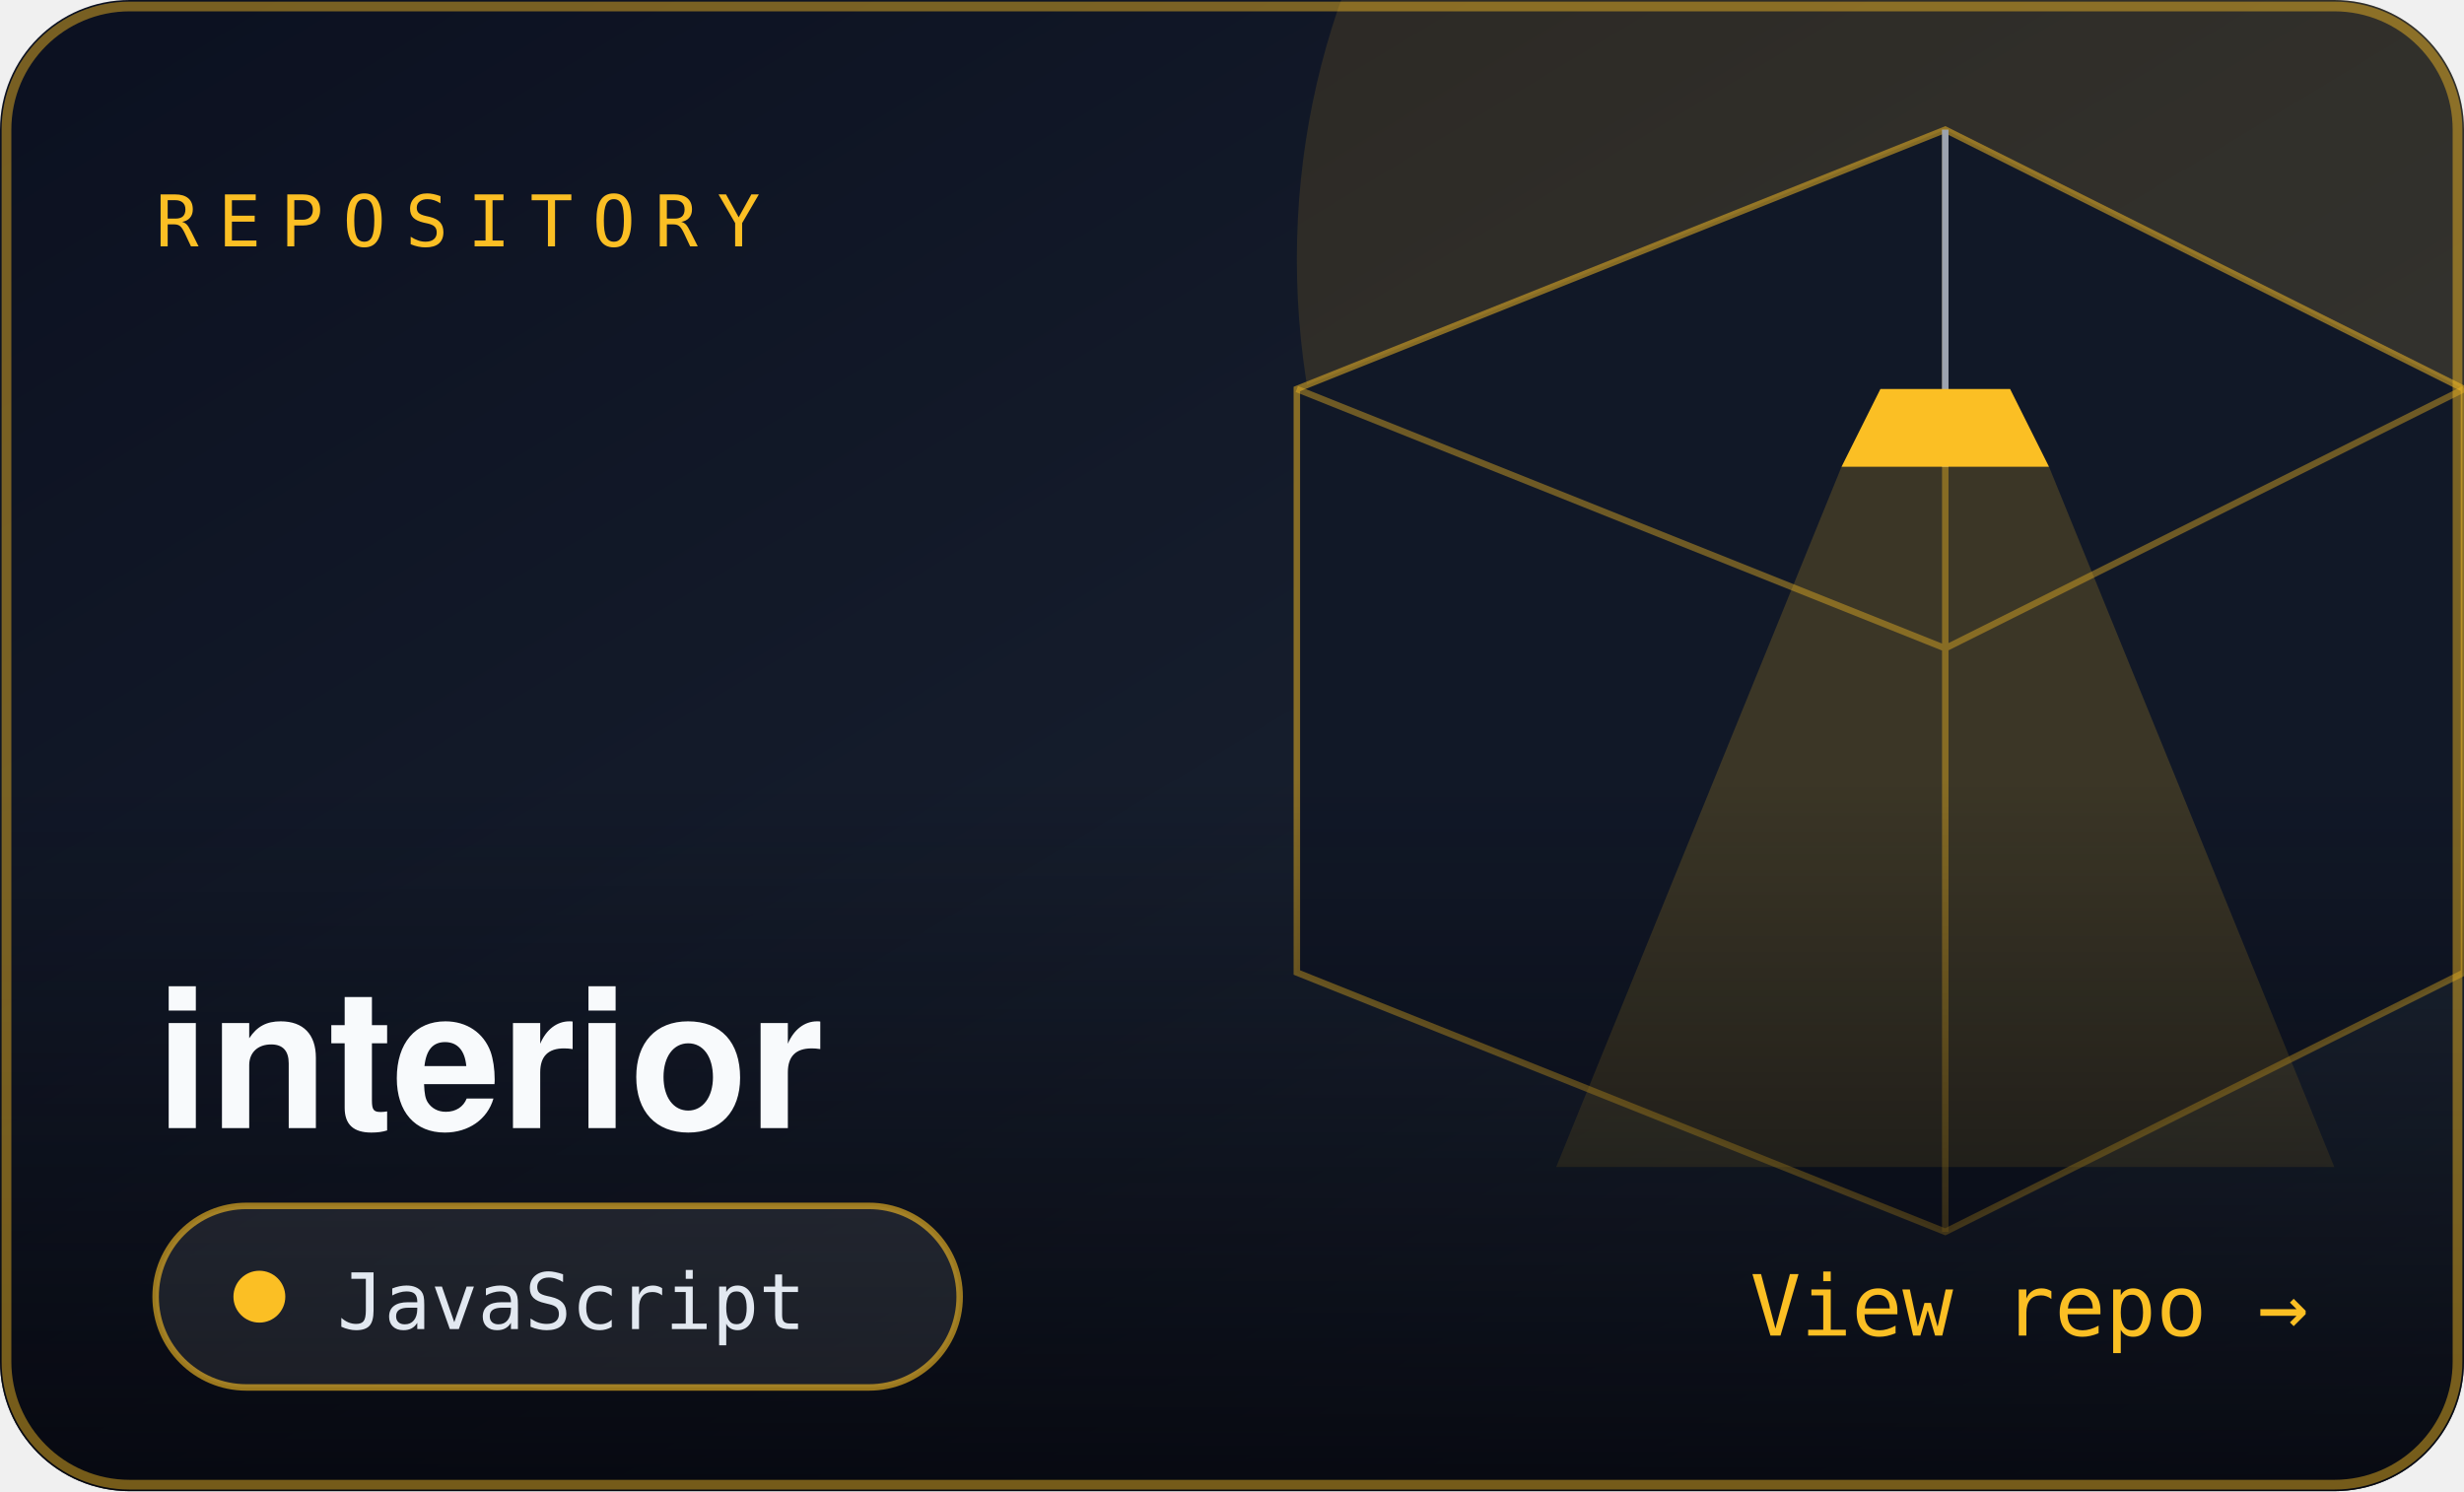
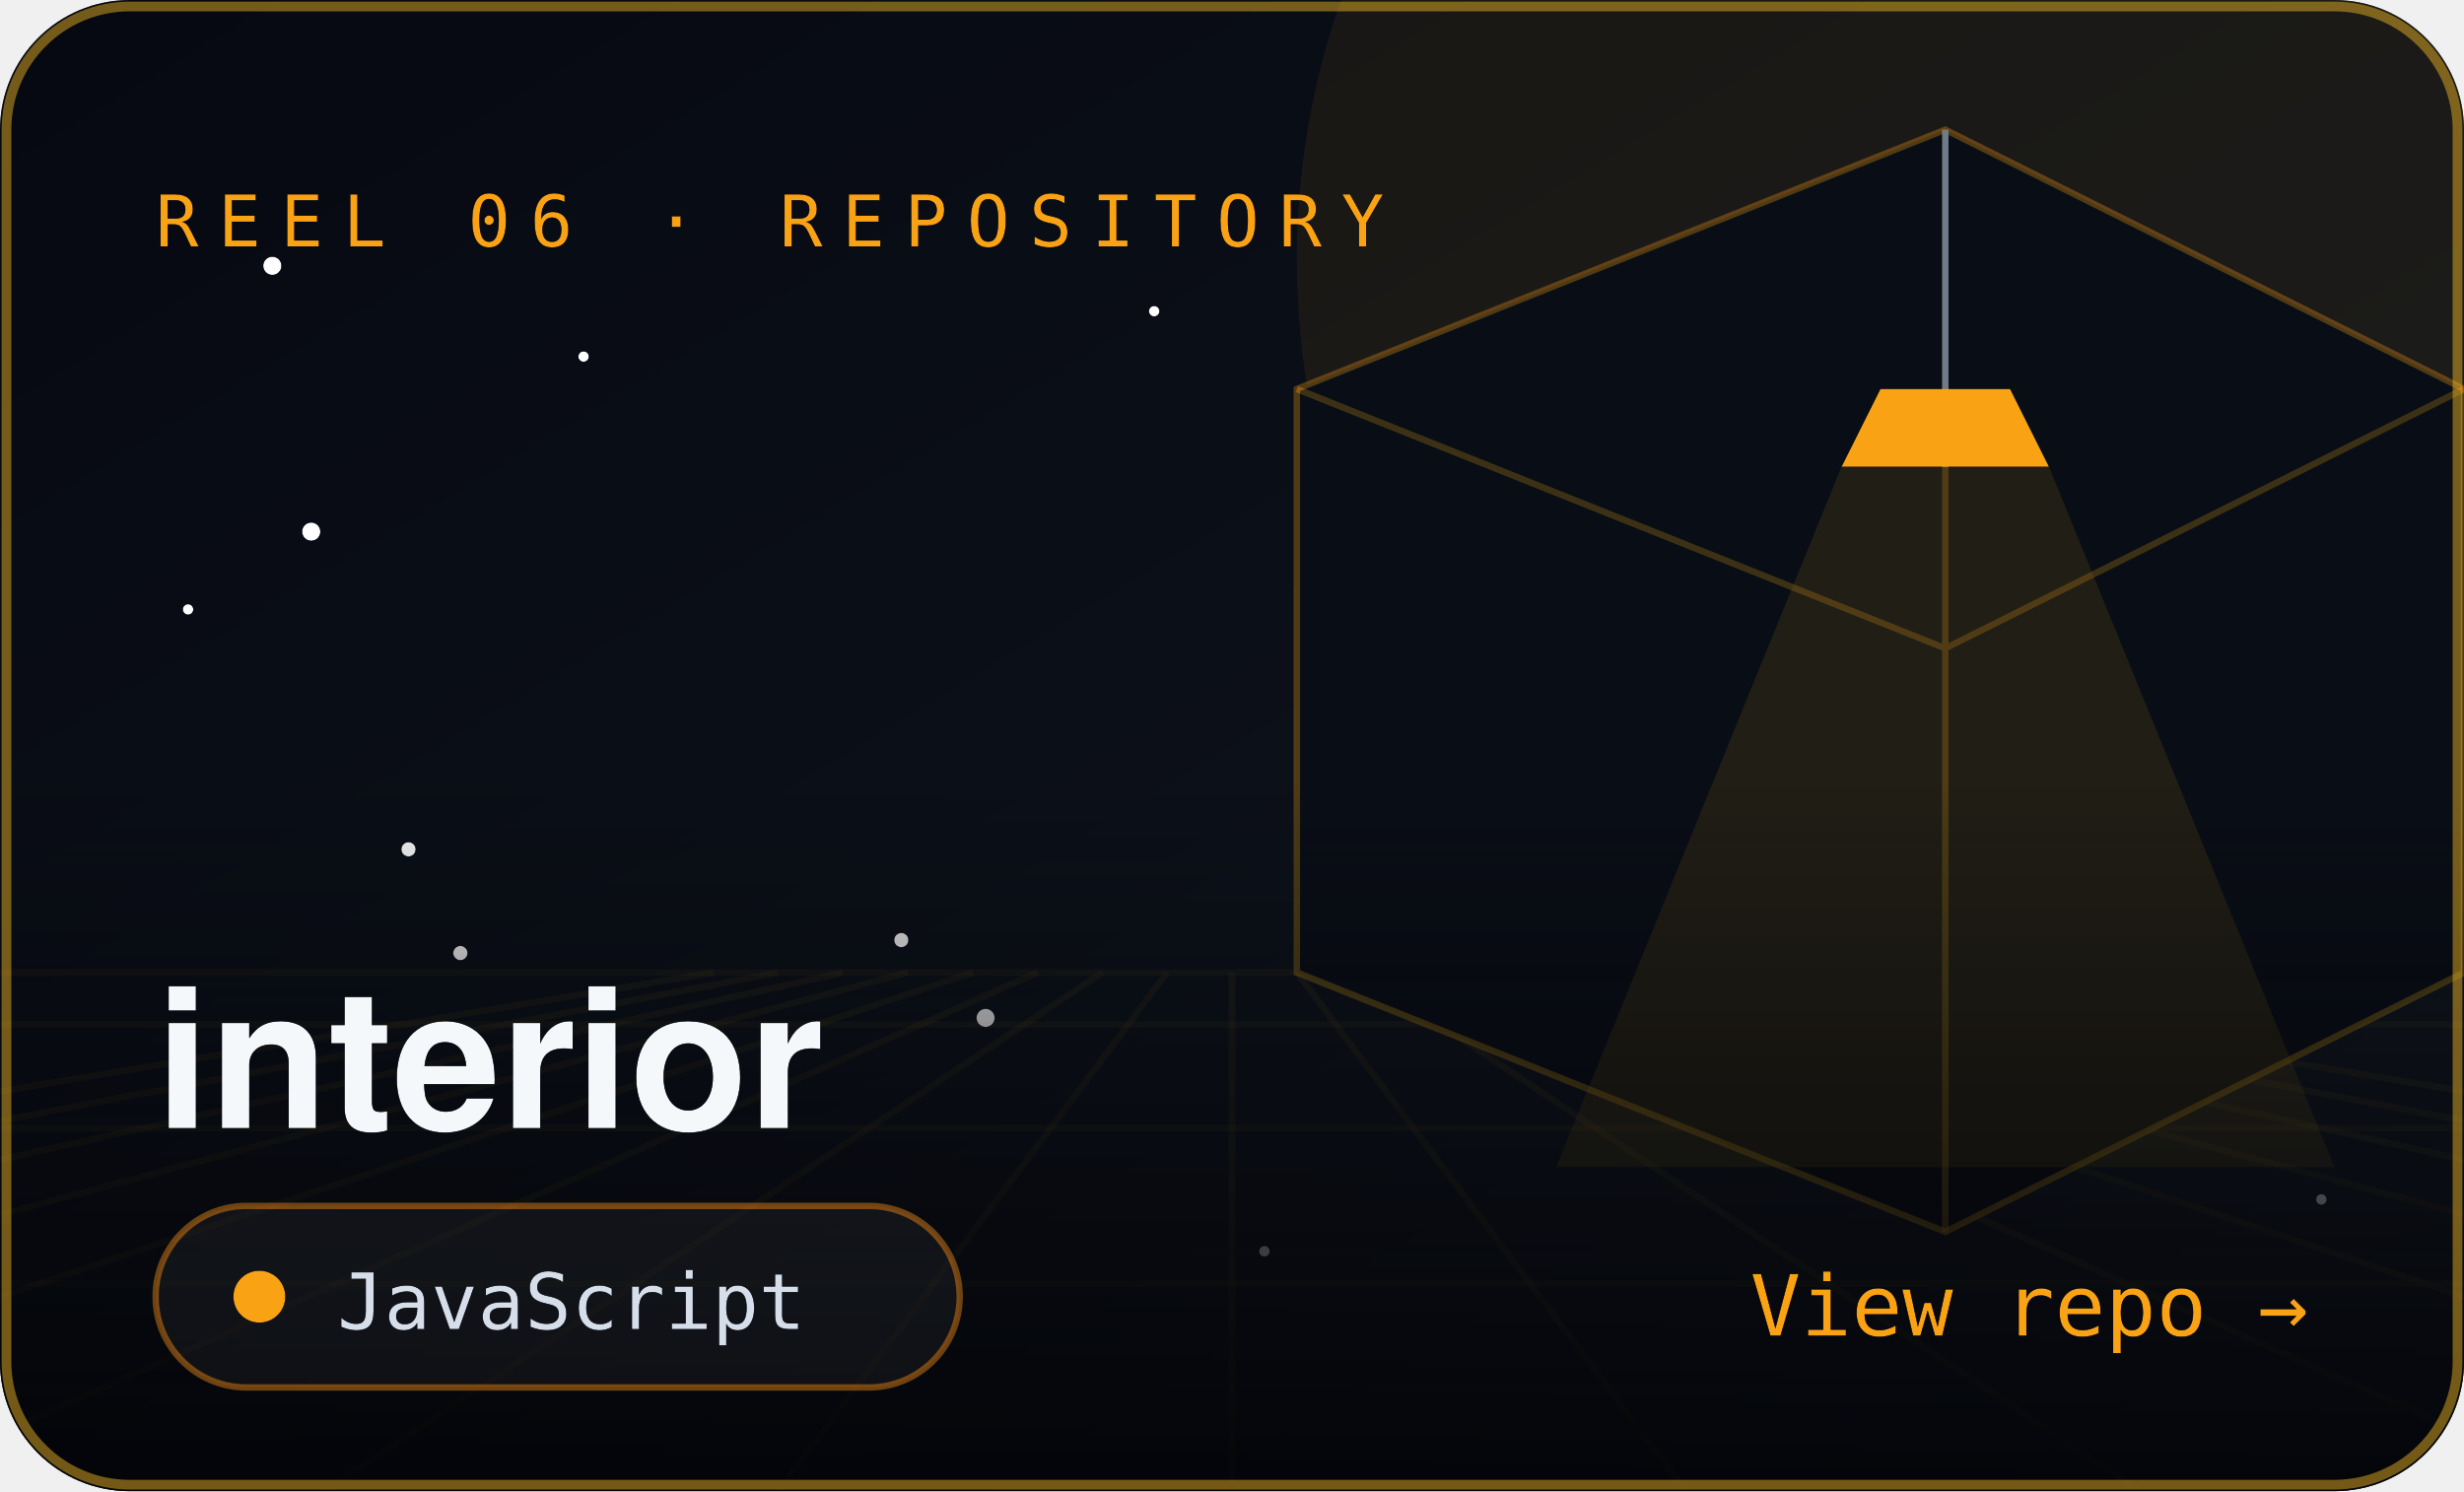
<svg xmlns="http://www.w3.org/2000/svg" width="380" height="230" viewBox="0 0 380 230">
  <defs>
    <linearGradient id="bg" x1="0" y1="0" x2="1" y2="1">
      <stop offset="0" stop-color="#0b1020" />
      <stop offset="1" stop-color="#1f2937" />
    </linearGradient>
    <radialGradient id="shade" cx="0.3" cy="0.3" r="0.8">
      <stop offset="0" stop-color="#fff" stop-opacity="0.35" />
      <stop offset="1" stop-color="#000" stop-opacity="0.55" />
    </radialGradient>
    <linearGradient id="sh" x1="0" x2="1">
      <stop offset="0" stop-color="#fff" stop-opacity="0" />
      <stop offset="0.5" stop-color="#fff" stop-opacity="0.12" />
      <stop offset="1" stop-color="#fff" stop-opacity="0" />
    </linearGradient>
    <linearGradient id="scrim" x1="0" x2="0" y1="0" y2="1">
      <stop offset="0" stop-color="#05060d" stop-opacity="0" />
      <stop offset="1" stop-color="#05060d" stop-opacity="0.88" />
    </linearGradient>
    <clipPath id="c">
      <rect width="380" height="230" rx="20" />
    </clipPath>
  </defs>
  <g clip-path="url(#c)">
    <rect width="380" height="230" fill="url(#bg)" />
    <circle cx="320" cy="40" r="120" fill="#fbbf24" opacity="0.12">
      <animate attributeName="r" values="100;140;100" dur="7s" repeatCount="indefinite" />
    </circle>
-     <path d="M200 60 L300 20 L380 60 V150 L300 190 L200 150Z" fill="#111827" stroke="#fbbf24" stroke-opacity="0.5" />
-     <path d="M300 20 V190 M200 60 L300 100 L380 60" fill="none" stroke="#fbbf24" stroke-opacity="0.4" />
-     <g transform="translate(300 20)">
-       <g>
-         <animateTransform attributeName="transform" type="rotate" values="-12 0 0;12 0 0;-12 0 0" dur="4s" repeatCount="indefinite" calcMode="spline" keySplines="0.4 0 0.6 1;0.4 0 0.6 1" keyTimes="0;0.5;1" />
-         <line y2="52" stroke="#9ca3af" />
-         <path d="M-16 52 L16 52 L10 40 L-10 40Z" fill="#fbbf24" />
-         <path d="M-16 52 L-60 160 L60 160 L16 52Z" fill="#fbbf24" opacity="0.18" />
+     <line x1="110" y1="150" x2="-370" y2="230" stroke="#fbbf24" stroke-opacity="0.10" />
+     <line x1="120" y1="150" x2="-300" y2="230" stroke="#fbbf24" stroke-opacity="0.10" />
+     <line x1="130" y1="150" x2="-230" y2="230" stroke="#fbbf24" stroke-opacity="0.10" />
+     <line x1="140" y1="150" x2="-160" y2="230" stroke="#fbbf24" stroke-opacity="0.10" />
+     <line x1="150" y1="150" x2="-90" y2="230" stroke="#fbbf24" stroke-opacity="0.10" />
+     <line x1="160" y1="150" x2="-20" y2="230" stroke="#fbbf24" stroke-opacity="0.10" />
+     <line x1="170" y1="150" x2="50" y2="230" stroke="#fbbf24" stroke-opacity="0.10" />
+     <line x1="180" y1="150" x2="120" y2="230" stroke="#fbbf24" stroke-opacity="0.10" />
+     <line x1="190" y1="150" x2="190" y2="230" stroke="#fbbf24" stroke-opacity="0.10" />
+     <line x1="200" y1="150" x2="260" y2="230" stroke="#fbbf24" stroke-opacity="0.10" />
+     <line x1="210" y1="150" x2="330" y2="230" stroke="#fbbf24" stroke-opacity="0.10" />
+     <line x1="220" y1="150" x2="400" y2="230" stroke="#fbbf24" stroke-opacity="0.10" />
+     <line x1="230" y1="150" x2="470" y2="230" stroke="#fbbf24" stroke-opacity="0.10" />
+     <line x1="240" y1="150" x2="540" y2="230" stroke="#fbbf24" stroke-opacity="0.10" />
+     <line x1="250" y1="150" x2="610" y2="230" stroke="#fbbf24" stroke-opacity="0.10" />
+     <line x1="260" y1="150" x2="680" y2="230" stroke="#fbbf24" stroke-opacity="0.10" />
+     <line x1="270" y1="150" x2="750" y2="230" stroke="#fbbf24" stroke-opacity="0.10" />
+     <line x1="0" y1="150" x2="380" y2="150" stroke="#fbbf24" stroke-opacity="0.08" />
+     <line x1="0" y1="158" x2="380" y2="158" stroke="#fbbf24" stroke-opacity="0.08" />
+     <line x1="0" y1="174" x2="380" y2="174" stroke="#fbbf24" stroke-opacity="0.08" />
+     <line x1="0" y1="198" x2="380" y2="198" stroke="#fbbf24" stroke-opacity="0.08" />
+     <line x1="0" y1="230" x2="380" y2="230" stroke="#fbbf24" stroke-opacity="0.08" />
+     <circle cx="48" cy="82" r="1.4" fill="#fff">
+       <animate attributeName="cy" values="82;42" dur="7.3s" begin="-7.1s" repeatCount="indefinite" />
+       <animate attributeName="opacity" values="0;.8;0" dur="7.3s" begin="-0.1s" repeatCount="indefinite" />
+     </circle>
+     <circle cx="318" cy="111" r="1.1" fill="#fff">
+       <animate attributeName="cy" values="111;71" dur="5.2s" begin="-4.4s" repeatCount="indefinite" />
+       <animate attributeName="opacity" values="0;.8;0" dur="5.2s" begin="-1.9s" repeatCount="indefinite" />
+     </circle>
+     <circle cx="71" cy="147" r="1.1" fill="#fff">
+       <animate attributeName="cy" values="147;107" dur="8.6s" begin="-0.2s" repeatCount="indefinite" />
+       <animate attributeName="opacity" values="0;.8;0" dur="8.6s" begin="-7.1s" repeatCount="indefinite" />
+     </circle>
+     <circle cx="139" cy="145" r="1.1" fill="#fff">
+       <animate attributeName="cy" values="145;105" dur="5.0s" begin="-2.0s" repeatCount="indefinite" />
+       <animate attributeName="opacity" values="0;.8;0" dur="5.0s" begin="-4.9s" repeatCount="indefinite" />
+     </circle>
+     <circle cx="29" cy="94" r="0.8" fill="#fff">
+       <animate attributeName="cy" values="94;54" dur="4.6s" begin="-3.2s" repeatCount="indefinite" />
+       <animate attributeName="opacity" values="0;.8;0" dur="4.6s" begin="-3.0s" repeatCount="indefinite" />
+     </circle>
+     <circle cx="152" cy="157" r="1.4" fill="#fff">
+       <animate attributeName="cy" values="157;117" dur="4.6s" begin="-4.1s" repeatCount="indefinite" />
+       <animate attributeName="opacity" values="0;.8;0" dur="4.6s" begin="-2.5s" repeatCount="indefinite" />
+     </circle>
+     <circle cx="358" cy="185" r="0.8" fill="#fff">
+       <animate attributeName="cy" values="185;145" dur="5.4s" begin="-5.2s" repeatCount="indefinite" />
+       <animate attributeName="opacity" values="0;.8;0" dur="5.4s" begin="-2.8s" repeatCount="indefinite" />
+     </circle>
+     <circle cx="338" cy="53" r="0.8" fill="#fff">
+       <animate attributeName="cy" values="53;13" dur="6.7s" begin="-1.8s" repeatCount="indefinite" />
+       <animate attributeName="opacity" values="0;.8;0" dur="6.7s" begin="-4.2s" repeatCount="indefinite" />
+     </circle>
+     <circle cx="276" cy="121" r="1.4" fill="#fff">
+       <animate attributeName="cy" values="121;81" dur="7.8s" begin="-1.3s" repeatCount="indefinite" />
+       <animate attributeName="opacity" values="0;.8;0" dur="7.8s" begin="-0.7s" repeatCount="indefinite" />
+     </circle>
+     <circle cx="316" cy="175" r="1.1" fill="#fff">
+       <animate attributeName="cy" values="175;135" dur="8.3s" begin="-5.0s" repeatCount="indefinite" />
+       <animate attributeName="opacity" values="0;.8;0" dur="8.3s" begin="-1.1s" repeatCount="indefinite" />
+     </circle>
+     <circle cx="212" cy="64" r="1.4" fill="#fff">
+       <animate attributeName="cy" values="64;24" dur="7.8s" begin="-0.5s" repeatCount="indefinite" />
+       <animate attributeName="opacity" values="0;.8;0" dur="7.8s" begin="-4.0s" repeatCount="indefinite" />
+     </circle>
+     <circle cx="178" cy="48" r="0.8" fill="#fff">
+       <animate attributeName="cy" values="48;8" dur="8.1s" begin="-7.0s" repeatCount="indefinite" />
+       <animate attributeName="opacity" values="0;.8;0" dur="8.1s" begin="-4.0s" repeatCount="indefinite" />
+     </circle>
+     <circle cx="63" cy="131" r="1.1" fill="#fff">
+       <animate attributeName="cy" values="131;91" dur="5.8s" begin="-1.1s" repeatCount="indefinite" />
+       <animate attributeName="opacity" values="0;.8;0" dur="5.8s" begin="-0.8s" repeatCount="indefinite" />
+     </circle>
+     <circle cx="195" cy="193" r="0.8" fill="#fff">
+       <animate attributeName="cy" values="193;153" dur="8.3s" begin="-8.2s" repeatCount="indefinite" />
+       <animate attributeName="opacity" values="0;.8;0" dur="8.3s" begin="-5.6s" repeatCount="indefinite" />
+     </circle>
+     <circle cx="42" cy="41" r="1.4" fill="#fff">
+       <animate attributeName="cy" values="41;1" dur="7.4s" begin="-4.0s" repeatCount="indefinite" />
+       <animate attributeName="opacity" values="0;.8;0" dur="7.4s" begin="-2.4s" repeatCount="indefinite" />
+     </circle>
+     <circle cx="90" cy="55" r="0.8" fill="#fff">
+       <animate attributeName="cy" values="55;15" dur="8.5s" begin="-3.3s" repeatCount="indefinite" />
+       <animate attributeName="opacity" values="0;.8;0" dur="8.5s" begin="-3.9s" repeatCount="indefinite" />
+     </circle>
+     <g filter="url(#pg)">
+       <path d="M200 60 L300 20 L380 60 V150 L300 190 L200 150Z" fill="#111827" stroke="#fbbf24" stroke-opacity="0.5" />
+       <path d="M300 20 V190 M200 60 L300 100 L380 60" fill="none" stroke="#fbbf24" stroke-opacity="0.4" />
+       <g transform="translate(300 20)">
+         <g>
+           <animateTransform attributeName="transform" type="rotate" values="-12 0 0;12 0 0;-12 0 0" dur="4s" repeatCount="indefinite" calcMode="spline" keySplines="0.4 0 0.6 1;0.4 0 0.6 1" keyTimes="0;0.5;1" />
+           <line y2="52" stroke="#9ca3af" />
+           <path d="M-16 52 L16 52 L10 40 L-10 40Z" fill="#fbbf24" />
+           <path d="M-16 52 L-60 160 L60 160 L16 52Z" fill="#fbbf24" opacity="0.18" />
+         </g>
      </g>
    </g>
+     <rect width="380" height="230" fill="url(#vg)" />
    <rect y="120" width="380" height="110" fill="url(#scrim)" />
-     <text x="24" y="38" font-family="ui-monospace,'SFMono-Regular',Menlo,Consolas,monospace" font-size="11" letter-spacing="3" fill="#fbbf24">REPOSITORY</text>
+     <text x="24" y="38" font-family="ui-monospace,'SFMono-Regular',Menlo,Consolas,monospace" font-size="11" letter-spacing="3" fill="#fbbf24">REEL 06 · REPOSITORY</text>
    <text x="24" y="174" font-family="'Segoe UI',system-ui,-apple-system,Helvetica,Arial,sans-serif" font-size="30" font-weight="800" fill="#f8fafc">interior</text>
    <g transform="translate(24 186)">
      <rect width="124" height="28" rx="14" fill="#ffffff" fill-opacity="0.08" stroke="#fbbf24" stroke-opacity="0.6" />
      <circle cx="16" cy="14" r="4" fill="#fbbf24" />
      <text x="28" y="19" font-family="ui-monospace,'SFMono-Regular',Menlo,Consolas,monospace" font-size="12" fill="#e2e8f0">JavaScript</text>
    </g>
    <text x="356" y="206" text-anchor="end" font-family="ui-monospace,'SFMono-Regular',Menlo,Consolas,monospace" font-size="13" fill="#fbbf24">View repo →</text>
    <rect x="-200" y="0" width="140" height="230" fill="url(#sh)" transform="skewX(-20)">
      <animate attributeName="x" values="-200;520" dur="5s" begin="1s" repeatCount="indefinite" />
    </rect>
+     <rect width="380" height="230" filter="url(#grain)" opacity="0.45" style="mix-blend-mode:overlay" />
  </g>
  <rect x="1" y="1" width="378" height="228" rx="19" fill="none" stroke="#fbbf24" stroke-opacity="0.45" stroke-width="1.5" />
</svg>
